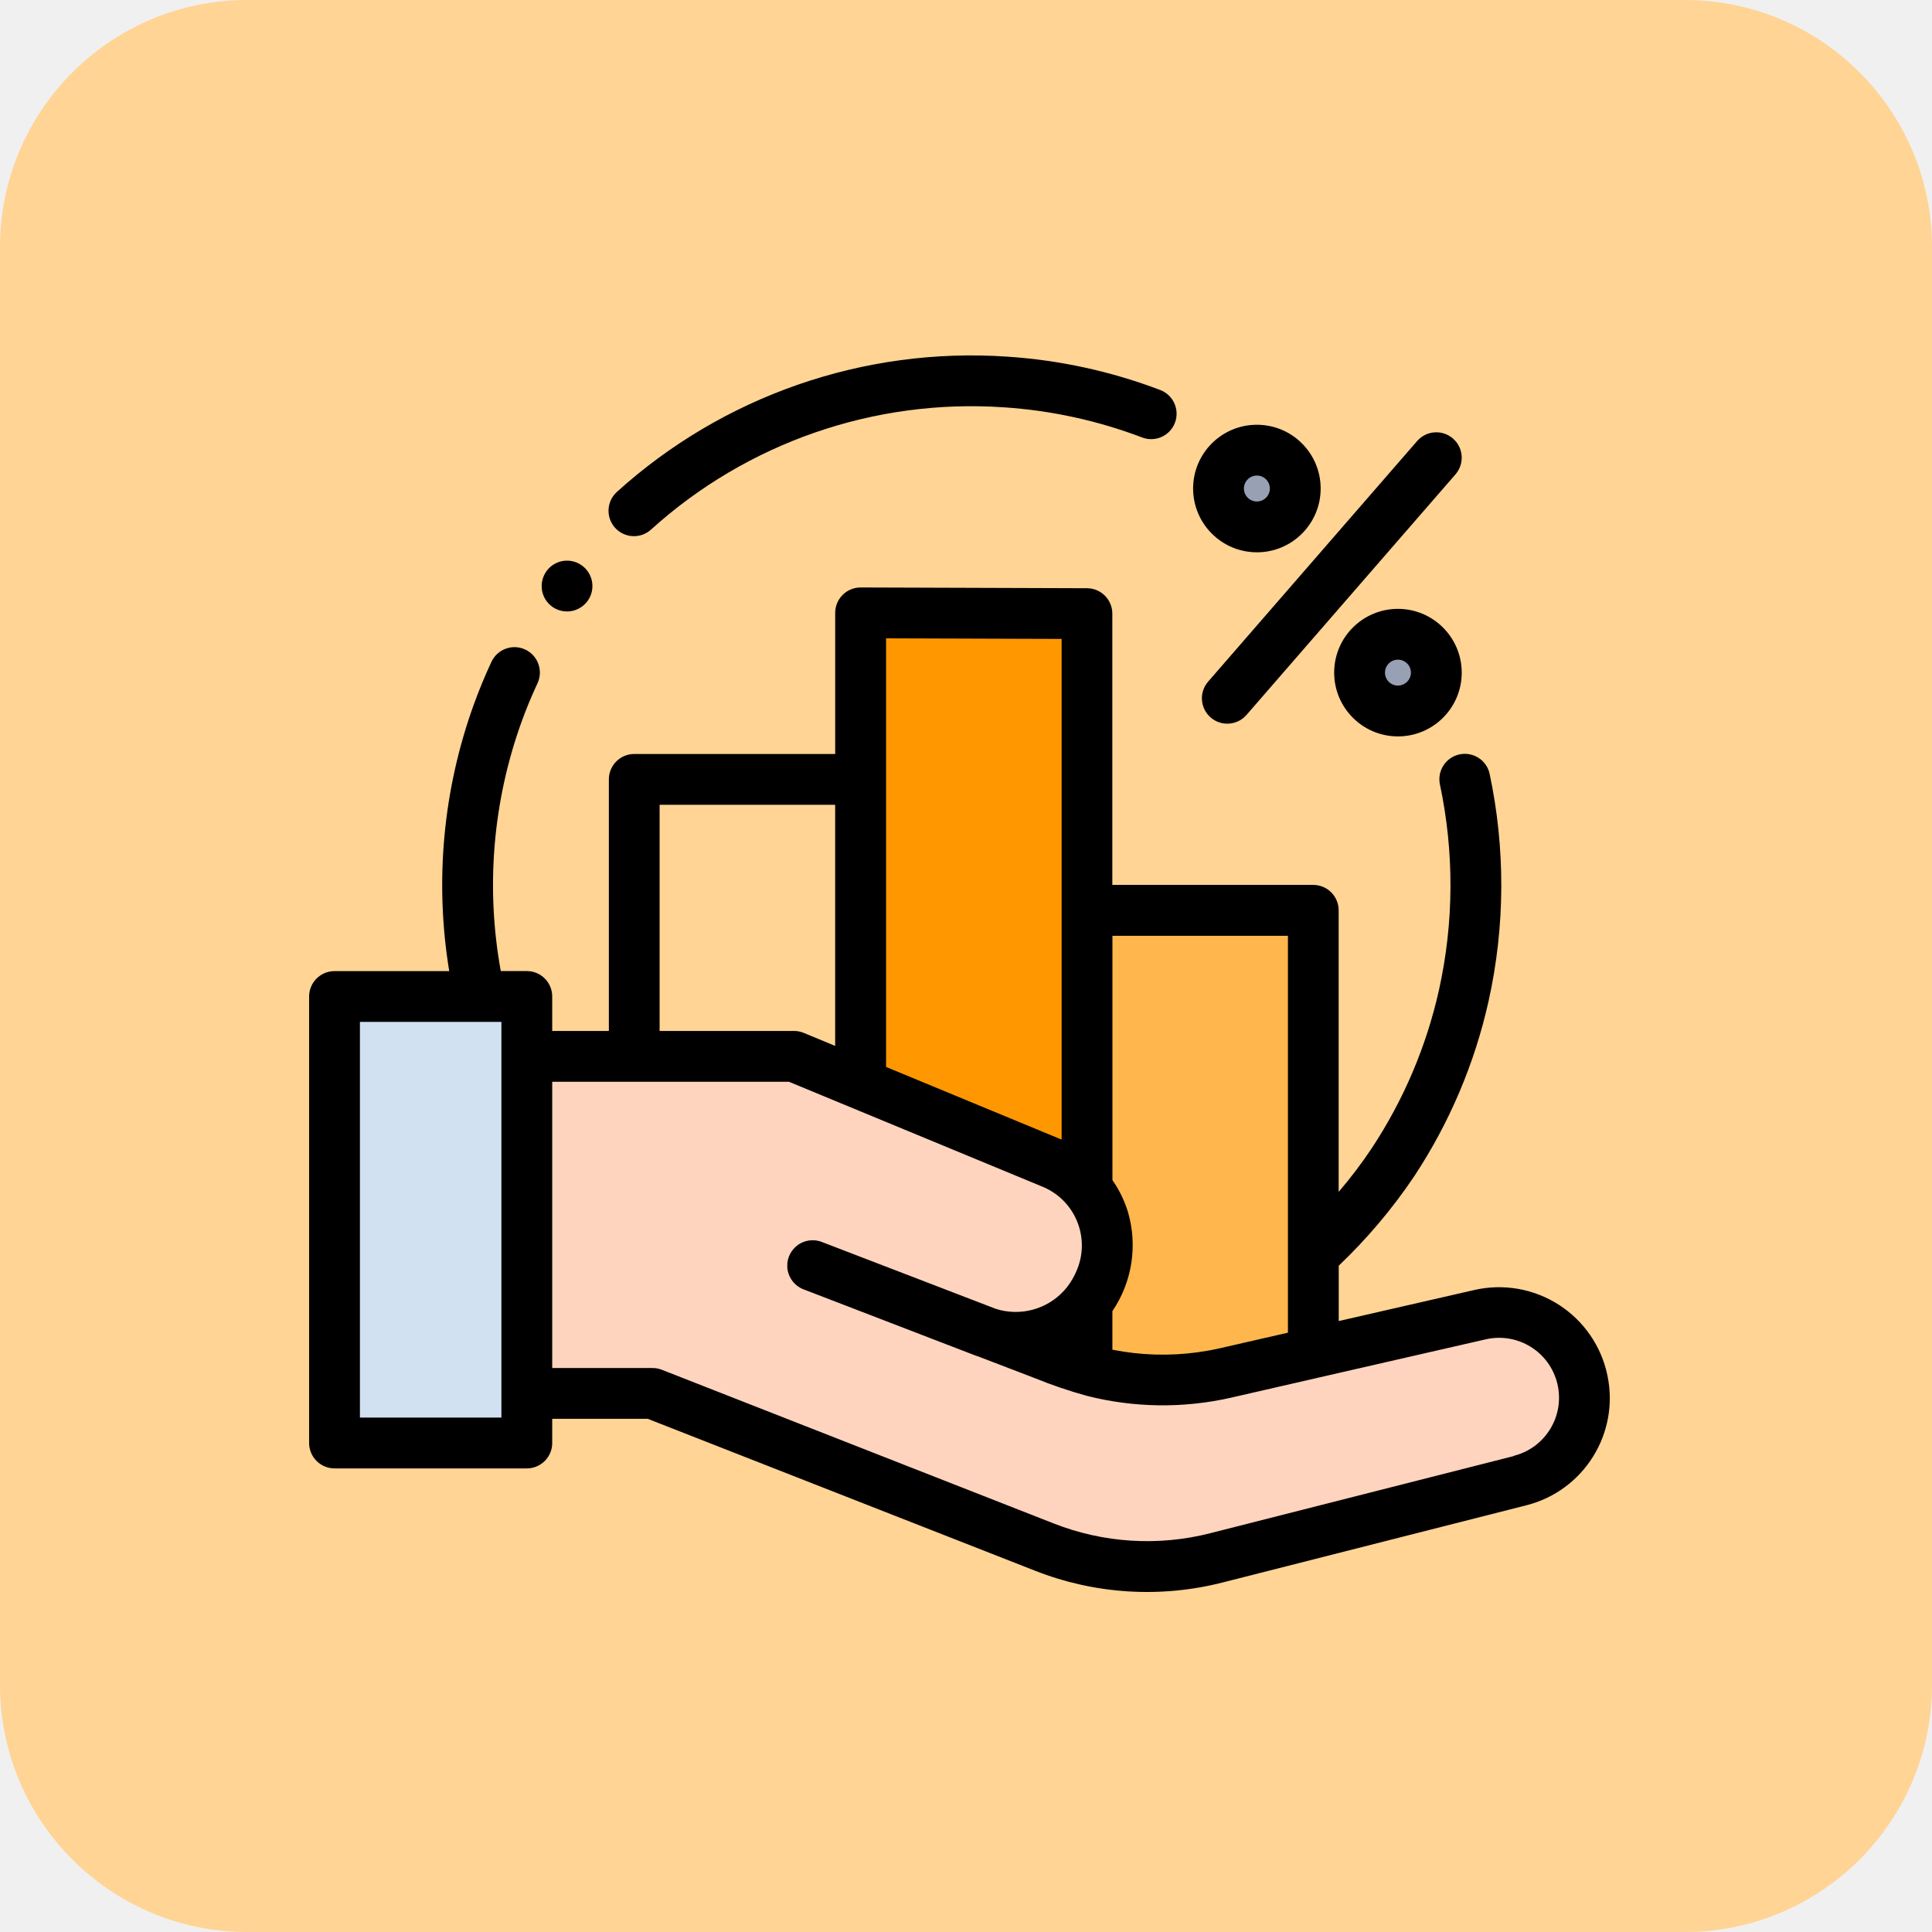
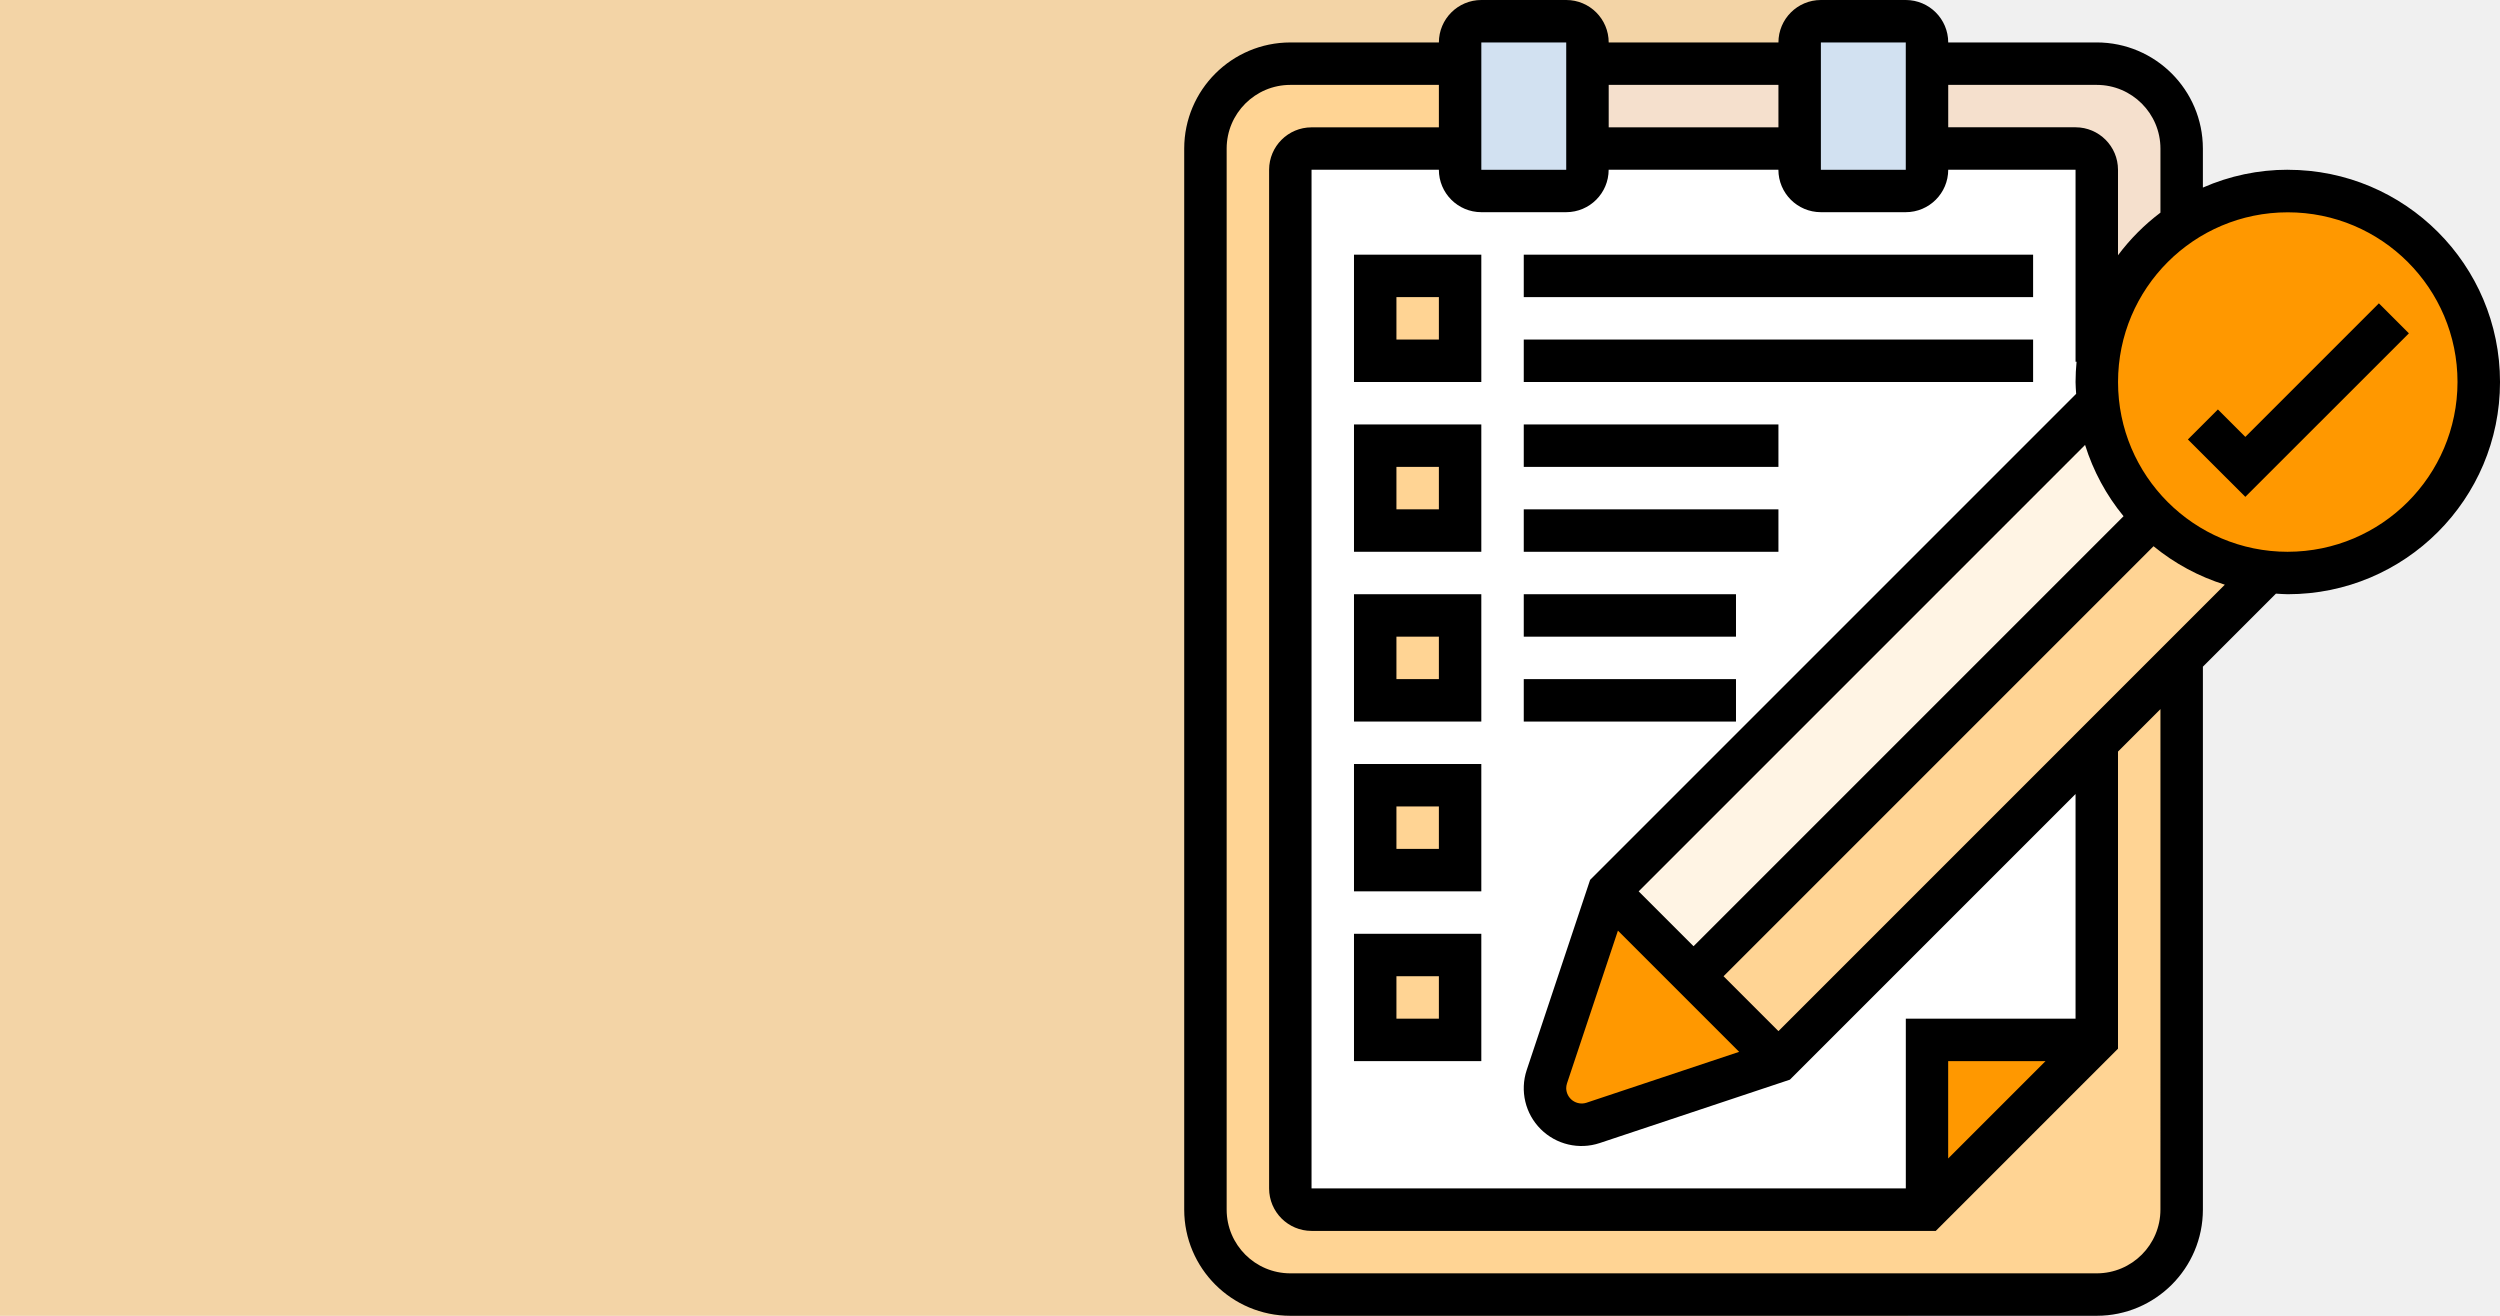
- <svg xmlns="http://www.w3.org/2000/svg" width="125" height="125" viewBox="0 0 125 125">
-   <g id="t4-ic2" transform="translate(-370 -3821)">
-     <rect id="Rectangle_32208" data-name="Rectangle 32208" width="125" height="125" rx="16" transform="translate(370 3821)" fill="#ffd494" />
-     <g id="business-and-finance" transform="translate(390 3844)">
-       <path id="Path_147353" data-name="Path 147353" d="M85.695,275.9h17.283l16.757,6.936a5.712,5.712,0,0,1,3.075,7.5l-.057.134a5.877,5.877,0,0,1-7.53,3.217c-4.755-1.834-10.992-4.232-10.992-4.232l16.058,6.173a18.248,18.248,0,0,0,10.622.755l16.451-3.767a5.521,5.521,0,0,1,2.592,10.733l-19.629,4.989a18.252,18.252,0,0,1-11.16-.7l-25.334-9.936H85.695Zm0,0" transform="translate(-71.61 -230.552)" fill="#ffd4be" />
-       <path id="Path_147354" data-name="Path 147354" d="M85.695,275.9h17.283l16.757,6.936a5.712,5.712,0,0,1,3.075,7.5l-.057.134a5.877,5.877,0,0,1-7.53,3.217c-4.755-1.834-10.992-4.232-10.992-4.232l16.058,6.173a18.248,18.248,0,0,0,10.622.755l16.451-3.767a5.521,5.521,0,0,1,2.592,10.733l-19.629,4.989a18.252,18.252,0,0,1-11.16-.7l-25.334-9.936H85.695Zm0,0" transform="translate(-71.61 -230.552)" fill="#ffd4be" />
-       <path id="Path_147355" data-name="Path 147355" d="M10,252.316H22.441v28.89H10Zm0,0" transform="translate(-8.357 -210.846)" fill="#d2e1f1" />
-       <path id="Path_147356" data-name="Path 147356" d="M142.622,166.871v19.7l-4.311-1.784H127.977V166.871Zm0,0" transform="translate(-106.943 -139.444)" fill="#ffd494" />
-       <path id="Path_147357" data-name="Path 147357" d="M231.739,101.37v37.2a5.7,5.7,0,0,0-2.2-1.617L217.094,131.8V101.32Zm0,0" transform="translate(-181.413 -84.667)" fill="#ff9800" />
-       <path id="Path_147358" data-name="Path 147358" d="M320.841,218.41v28.639l-5.67,1.3a18.249,18.249,0,0,1-8.976-.21v-4.323a5.927,5.927,0,0,0,.818-1.38l.056-.134a5.708,5.708,0,0,0-.874-5.888v-18Zm0,0" transform="translate(-255.87 -182.512)" fill="#ffb74d" />
-       <path id="Path_147359" data-name="Path 147359" d="M418.477,112.221a2.483,2.483,0,1,1-2.483-2.483A2.482,2.482,0,0,1,418.477,112.221Zm0,0" transform="translate(-345.548 -91.702)" fill="#98a1b3" />
-       <path id="Path_147360" data-name="Path 147360" d="M362.945,39.748a2.483,2.483,0,1,1-2.483-2.483A2.483,2.483,0,0,1,362.945,39.748Zm0,0" transform="translate(-299.143 -31.141)" fill="#98a1b3" />
-       <path id="Path_147361" data-name="Path 147361" d="M84,142.3a7.164,7.164,0,0,0-8.613-5.526l-8.771,2.008V135.2a34.646,34.646,0,0,0,4.894-5.8,33.991,33.991,0,0,0,4.8-11.316,34.672,34.672,0,0,0,.066-14.718,1.644,1.644,0,0,0-3.215.688,31.345,31.345,0,0,1-.06,13.312,30.718,30.718,0,0,1-4.342,10.225,29.264,29.264,0,0,1-2.148,2.835V112.209a1.643,1.643,0,0,0-1.644-1.644h-13V93.013a1.644,1.644,0,0,0-1.638-1.644L35.686,91.32h-.005a1.644,1.644,0,0,0-1.644,1.644v9.13h-13a1.644,1.644,0,0,0-1.644,1.644v16.276H15.728v-2.232a1.643,1.643,0,0,0-1.644-1.643H12.4a31.107,31.107,0,0,1,1.342-16.12c.306-.845.654-1.687,1.034-2.5a1.643,1.643,0,1,0-2.98-1.387c-.421.9-.806,1.835-1.144,2.77a34.346,34.346,0,0,0-1.587,17.24H1.643A1.643,1.643,0,0,0,0,117.782v28.89a1.643,1.643,0,0,0,1.644,1.644H14.084a1.643,1.643,0,0,0,1.644-1.644v-1.563h6.183l25.045,9.823a19.782,19.782,0,0,0,12.164.761l19.63-4.989A7.151,7.151,0,0,0,84,142.3Zm-20.671-28.45v25.685l-4.394,1.006c-.473.108-.95.193-1.43.26a16.685,16.685,0,0,1-5.511-.16l-.023-.005v-2.492a7.612,7.612,0,0,0,1.012-6.4,7.381,7.381,0,0,0-.774-1.723q-.113-.183-.235-.358l0-.005v-15.8H63.328Zm-26-19.239,11.358.038v32.394l-6.348-2.627-5.01-2.074ZM22.677,105.381H34.035v15.6L32,120.138a1.641,1.641,0,0,0-.629-.125H22.677ZM12.441,145.028H3.287v-25.6h9.154Zm65.5,2.49-19.63,4.989a16.518,16.518,0,0,1-10.154-.635l-25.334-9.937a1.641,1.641,0,0,0-.6-.113H15.728V123.3H31.041l10.634,4.4,5.819,2.409a4.111,4.111,0,0,1,2.2,5.326,4.7,4.7,0,0,1-.658,1.155,4.237,4.237,0,0,1-4.308,1.486l-.039-.01c-.1-.024-.189-.051-.283-.082l-11.059-4.251-.137-.053a1.644,1.644,0,1,0-1.179,3.068s6.235,2.4,10.99,4.231c.1.037.191.072.286.1l3.651,1.4a30.188,30.188,0,0,0,3.351,1.14,19.941,19.941,0,0,0,9.358.117l5.67-1.3.017-.005,10.764-2.464a3.877,3.877,0,0,1,1.82,7.537Zm0,0" transform="translate(0 -76.311)" />
-       <path id="Path_147362" data-name="Path 147362" d="M119.521,11.69a1.637,1.637,0,0,0,1.1-.424,30.885,30.885,0,0,1,22.821-7.913A30.828,30.828,0,0,1,152.4,5.305a1.643,1.643,0,1,0,1.17-3.071,34.106,34.106,0,0,0-9.915-2.16,34.175,34.175,0,0,0-25.239,8.753,1.644,1.644,0,0,0,1.1,2.863Zm0,0" transform="translate(-98.503)" />
-       <path id="Path_147363" data-name="Path 147363" d="M352.011,48.689a1.645,1.645,0,0,0,2.319-.162l13.522-15.566a1.643,1.643,0,0,0-2.481-2.156L351.849,46.371a1.643,1.643,0,0,0,.162,2.318Zm0,0" transform="translate(-293.683 -25.27)" />
-       <path id="Path_147364" data-name="Path 147364" d="M407.638,99.738a4.126,4.126,0,1,0,4.126,4.126A4.131,4.131,0,0,0,407.638,99.738Zm0,4.965a.839.839,0,1,1,.839-.839A.84.84,0,0,1,407.638,104.7Zm0,0" transform="translate(-337.191 -83.345)" />
-       <path id="Path_147365" data-name="Path 147365" d="M352.107,35.518a4.126,4.126,0,1,0-4.126-4.126A4.131,4.131,0,0,0,352.107,35.518Zm0-4.966a.839.839,0,1,1-.839.84A.84.84,0,0,1,352.107,30.552Zm0,0" transform="translate(-290.787 -22.784)" />
-       <path id="Path_147366" data-name="Path 147366" d="M91.7,83.094a1.643,1.643,0,1,0,.6-2,1.657,1.657,0,0,0-.6,2Zm0,0" transform="translate(-76.529 -67.541)" />
+ <svg xmlns="http://www.w3.org/2000/svg" width="190" height="100" viewBox="0 0 190 100">
+   <g id="t4-ic2" transform="translate(-180 -2492)">
+     <rect id="Rectangle_32248" data-name="Rectangle 32248" width="145" height="100" transform="translate(180 2492)" fill="#fa9500" opacity="0.31" />
+     <g id="lista-de-verificacion" transform="translate(269 2491)">
+       <g id="Group_84246" data-name="Group 84246" transform="translate(2.613 2.613)">
+         <g id="Group_84230" data-name="Group 84230" transform="translate(0 3.226)">
+           <path id="Path_147577" data-name="Path 147577" d="M76.194,49.161V91.1a6.45,6.45,0,0,1-6.452,6.452H8.452A6.45,6.45,0,0,1,2,91.1V10.452A6.45,6.45,0,0,1,8.452,4h12.9v6.452H10.065a1.618,1.618,0,0,0-1.613,1.613V89.484A1.618,1.618,0,0,0,10.065,91.1H56.839l12.9-12.9V55.613Z" transform="translate(-2 -4)" fill="#ffd494" />
+         </g>
+         <g id="Group_84231" data-name="Group 84231" transform="translate(29.032 3.226)">
+           <path id="Path_147578" data-name="Path 147578" d="M20,4H36.129v6.452H20Z" transform="translate(-20 -4)" fill="#f5e0cd" />
+         </g>
+         <g id="Group_84232" data-name="Group 84232" transform="translate(54.839 3.226)">
+           <path id="Path_147579" data-name="Path 147579" d="M55.355,16.129a14.455,14.455,0,0,0-6.371,10.548l-.081-.016v-14.6a1.618,1.618,0,0,0-1.613-1.613H36V4H48.9a6.45,6.45,0,0,1,6.452,6.452Z" transform="translate(-36 -4)" fill="#f5e0cd" />
+         </g>
+         <g id="Group_84233" data-name="Group 84233" transform="translate(6.452 9.677)">
+           <path id="Path_147580" data-name="Path 147580" d="M65.677,8H7.613A1.618,1.618,0,0,0,6,9.613V87.032a1.618,1.618,0,0,0,1.613,1.613H54.387v-12.9h12.9V9.613A1.618,1.618,0,0,0,65.677,8Z" transform="translate(-6 -8)" fill="#fff" />
+         </g>
+         <g id="Group_84234" data-name="Group 84234" transform="translate(45.161)">
+           <path id="Path_147581" data-name="Path 147581" d="M39.677,11.677V13.29A1.618,1.618,0,0,1,38.065,14.9H31.613A1.618,1.618,0,0,1,30,13.29V3.613A1.618,1.618,0,0,1,31.613,2h6.452a1.618,1.618,0,0,1,1.613,1.613v8.065Z" transform="translate(-30 -2)" fill="#d2e1f1" />
+         </g>
+         <g id="Group_84235" data-name="Group 84235" transform="translate(19.355)">
+           <path id="Path_147582" data-name="Path 147582" d="M23.677,11.677V13.29A1.618,1.618,0,0,1,22.065,14.9H15.613A1.618,1.618,0,0,1,14,13.29V3.613A1.618,1.618,0,0,1,15.613,2h6.452a1.618,1.618,0,0,1,1.613,1.613v8.065Z" transform="translate(-14 -2)" fill="#d2e1f1" />
+         </g>
+         <g id="Group_84236" data-name="Group 84236" transform="translate(54.839 77.419)">
+           <path id="Path_147583" data-name="Path 147583" d="M48.9,50,36,62.9V50Z" transform="translate(-36 -50)" fill="#ff9800" />
+         </g>
+         <g id="Group_84237" data-name="Group 84237" transform="translate(12.903 70.968)">
+           <path id="Path_147584" data-name="Path 147584" d="M10,46h6.452v6.452H10Z" transform="translate(-10 -46)" fill="#ffd494" />
+         </g>
+         <g id="Group_84238" data-name="Group 84238" transform="translate(12.903 58.065)">
+           <path id="Path_147585" data-name="Path 147585" d="M10,38h6.452v6.452H10Z" transform="translate(-10 -38)" fill="#ffd494" />
+         </g>
+         <g id="Group_84239" data-name="Group 84239" transform="translate(12.903 45.161)">
+           <path id="Path_147586" data-name="Path 147586" d="M10,30h6.452v6.452H10Z" transform="translate(-10 -30)" fill="#ffd494" />
+         </g>
+         <g id="Group_84240" data-name="Group 84240" transform="translate(12.903 32.258)">
+           <path id="Path_147587" data-name="Path 147587" d="M10,22h6.452v6.452H10Z" transform="translate(-10 -22)" fill="#ffd494" />
+         </g>
+         <g id="Group_84241" data-name="Group 84241" transform="translate(12.903 19.355)">
+           <path id="Path_147588" data-name="Path 147588" d="M10,14h6.452v6.452H10Z" transform="translate(-10 -14)" fill="#ffd494" />
+         </g>
+         <g id="Group_84242" data-name="Group 84242" transform="translate(25.806 66.129)">
+           <path id="Path_147589" data-name="Path 147589" d="M35.742,55.9,21.645,60.6a2.6,2.6,0,0,1-.871.145A2.774,2.774,0,0,1,18,57.968a2.6,2.6,0,0,1,.145-.871L22.839,43l6.452,6.452Z" transform="translate(-18 -43)" fill="#ff9800" />
+         </g>
+         <g id="Group_84243" data-name="Group 84243" transform="translate(37.097 37.677)">
+           <path id="Path_147590" data-name="Path 147590" d="M68.629,29.537,62.1,36.07l-6.452,6.452L31.452,66.715,25,60.263l34.9-34.9A14.428,14.428,0,0,0,68.629,29.537Z" transform="translate(-25 -25.36)" fill="#ffd494" />
+         </g>
+         <g id="Group_84244" data-name="Group 84244" transform="translate(30.645 28.952)">
+           <path id="Path_147591" data-name="Path 147591" d="M62.355,28.676l-34.9,34.9L21,57.127,58.177,19.95A14.428,14.428,0,0,0,62.355,28.676Z" transform="translate(-21 -19.95)" fill="#fff4e4" />
+         </g>
+         <g id="Group_84245" data-name="Group 84245" transform="translate(67.742 12.903)">
+           <path id="Path_147592" data-name="Path 147592" d="M58.516,10a14.516,14.516,0,1,1,0,29.032c-.516,0-1.032-.032-1.532-.081a14.55,14.55,0,0,1-12.9-12.9c-.048-.5-.081-1.016-.081-1.532s.032-1.016.081-1.516A14.527,14.527,0,0,1,58.516,10Z" transform="translate(-44 -10)" fill="#ff9800" />
+         </g>
+       </g>
+       <g id="Group_84247" data-name="Group 84247" transform="translate(1 1)">
+         <path id="Path_147593" data-name="Path 147593" d="M62.809,15.293l-10.15,10.15-2.085-2.085-2.281,2.281L52.659,30,65.09,17.574Z" transform="translate(27.986 7.76)" />
+         <path id="Path_147594" data-name="Path 147594" d="M84.871,13.9a16.015,16.015,0,0,0-6.452,1.356V12.29a8.074,8.074,0,0,0-8.065-8.065H59.065A3.229,3.229,0,0,0,55.839,1H49.387a3.229,3.229,0,0,0-3.226,3.226h-12.9A3.229,3.229,0,0,0,30.032,1H23.581a3.229,3.229,0,0,0-3.226,3.226H9.065A8.074,8.074,0,0,0,1,12.29V92.935A8.074,8.074,0,0,0,9.065,101h61.29a8.074,8.074,0,0,0,8.065-8.065V51.668l5.552-5.552c.3.016.6.045.9.045a16.129,16.129,0,1,0,0-32.258ZM70.355,7.452a4.845,4.845,0,0,1,4.839,4.839V17.16A16.221,16.221,0,0,0,71.968,20.4V13.9a3.229,3.229,0,0,0-3.226-3.226H59.065V7.452ZM33.963,71.727l9.213,9.213L31.566,84.81a1.178,1.178,0,0,1-1.534-1.1,1.234,1.234,0,0,1,.058-.368Zm1.576-2.985L69.466,34.815a16.093,16.093,0,0,0,2.924,5.418L39.71,72.913ZM49.387,4.226h6.452l0,9.677H49.387ZM46.161,7.452v3.226h-12.9V7.452ZM23.581,4.226h6.452l0,9.677H23.581Zm6.452,12.9A3.229,3.229,0,0,0,33.258,13.9h12.9a3.229,3.229,0,0,0,3.226,3.226h6.452A3.229,3.229,0,0,0,59.065,13.9h9.677V28.492h.077c-.048.508-.077,1.021-.077,1.54,0,.3.029.6.045.9L31.848,67.871,27.029,82.326a4.388,4.388,0,0,0,5.553,5.545l14.45-4.816,21.71-21.71V78.419h-12.9v12.9H10.677V13.9h9.677a3.229,3.229,0,0,0,3.226,3.226ZM66.461,81.645l-7.4,7.4v-7.4Zm8.732,11.29a4.845,4.845,0,0,1-4.839,4.839H9.065a4.845,4.845,0,0,1-4.839-4.839V12.29A4.845,4.845,0,0,1,9.065,7.452h11.29v3.226H10.677A3.229,3.229,0,0,0,7.452,13.9V91.323a3.229,3.229,0,0,0,3.226,3.226H58.119L71.968,80.7V58.119l3.226-3.226ZM46.161,79.365,41.99,75.194,74.669,42.513a16.121,16.121,0,0,0,5.418,2.924Zm38.71-36.429a12.9,12.9,0,1,1,12.9-12.9A12.918,12.918,0,0,1,84.871,42.935Z" transform="translate(-1 -1)" />
+         <path id="Path_147595" data-name="Path 147595" d="M9,22.677h9.677V13H9Zm3.226-6.452h3.226v3.226H12.226Z" transform="translate(3.903 6.355)" />
+         <path id="Path_147596" data-name="Path 147596" d="M9,30.677h9.677V21H9Zm3.226-6.452h3.226v3.226H12.226Z" transform="translate(3.903 11.258)" />
+         <path id="Path_147597" data-name="Path 147597" d="M9,38.677h9.677V29H9Zm3.226-6.452h3.226v3.226H12.226Z" transform="translate(3.903 16.161)" />
+         <path id="Path_147598" data-name="Path 147598" d="M9,46.677h9.677V37H9Zm3.226-6.452h3.226v3.226H12.226Z" transform="translate(3.903 21.065)" />
+         <path id="Path_147599" data-name="Path 147599" d="M9,54.677h9.677V45H9Zm3.226-6.452h3.226v3.226H12.226Z" transform="translate(3.903 25.968)" />
+         <path id="Path_147600" data-name="Path 147600" d="M17,13H55.71v3.226H17Z" transform="translate(8.806 6.355)" />
+         <path id="Path_147601" data-name="Path 147601" d="M17,17H55.71v3.226H17Z" transform="translate(8.806 8.806)" />
+         <path id="Path_147602" data-name="Path 147602" d="M17,21H36.355v3.226H17Z" transform="translate(8.806 11.258)" />
+         <path id="Path_147603" data-name="Path 147603" d="M17,25H36.355v3.226H17Z" transform="translate(8.806 13.71)" />
+         <path id="Path_147604" data-name="Path 147604" d="M17,29H33.129v3.226H17Z" transform="translate(8.806 16.161)" />
+         <path id="Path_147605" data-name="Path 147605" d="M17,33H33.129v3.226H17Z" transform="translate(8.806 18.613)" />
+       </g>
    </g>
  </g>
</svg>
